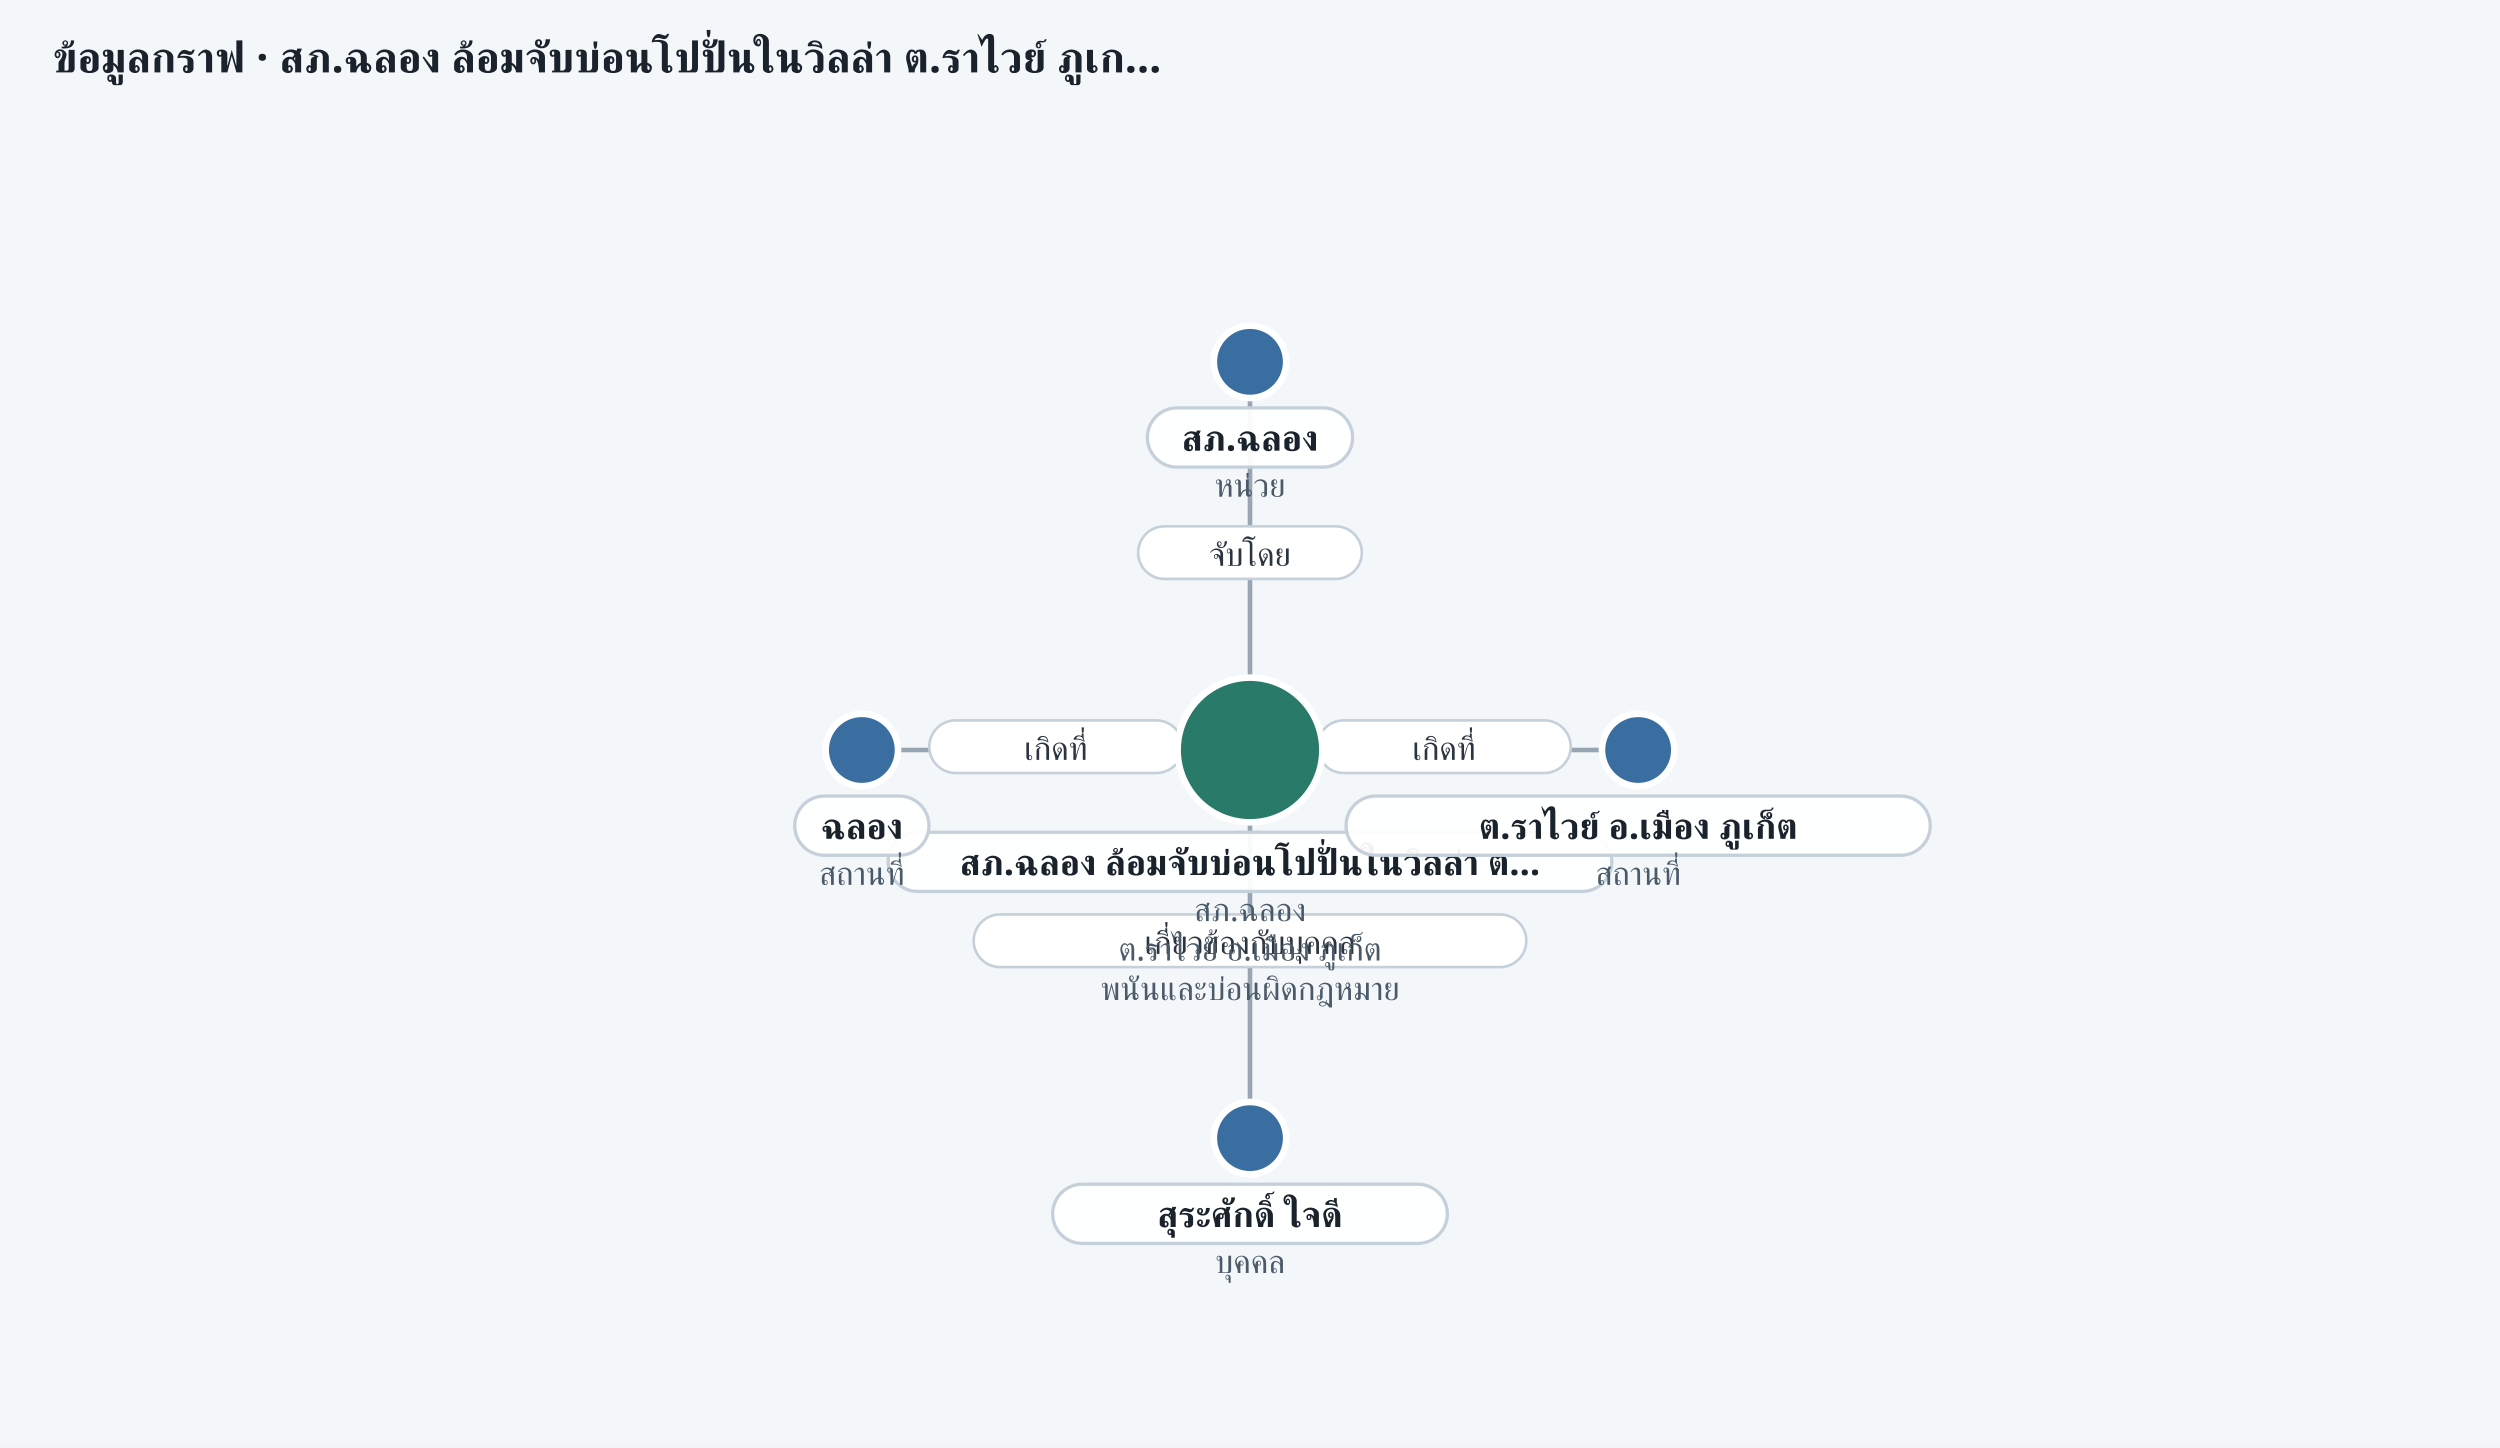
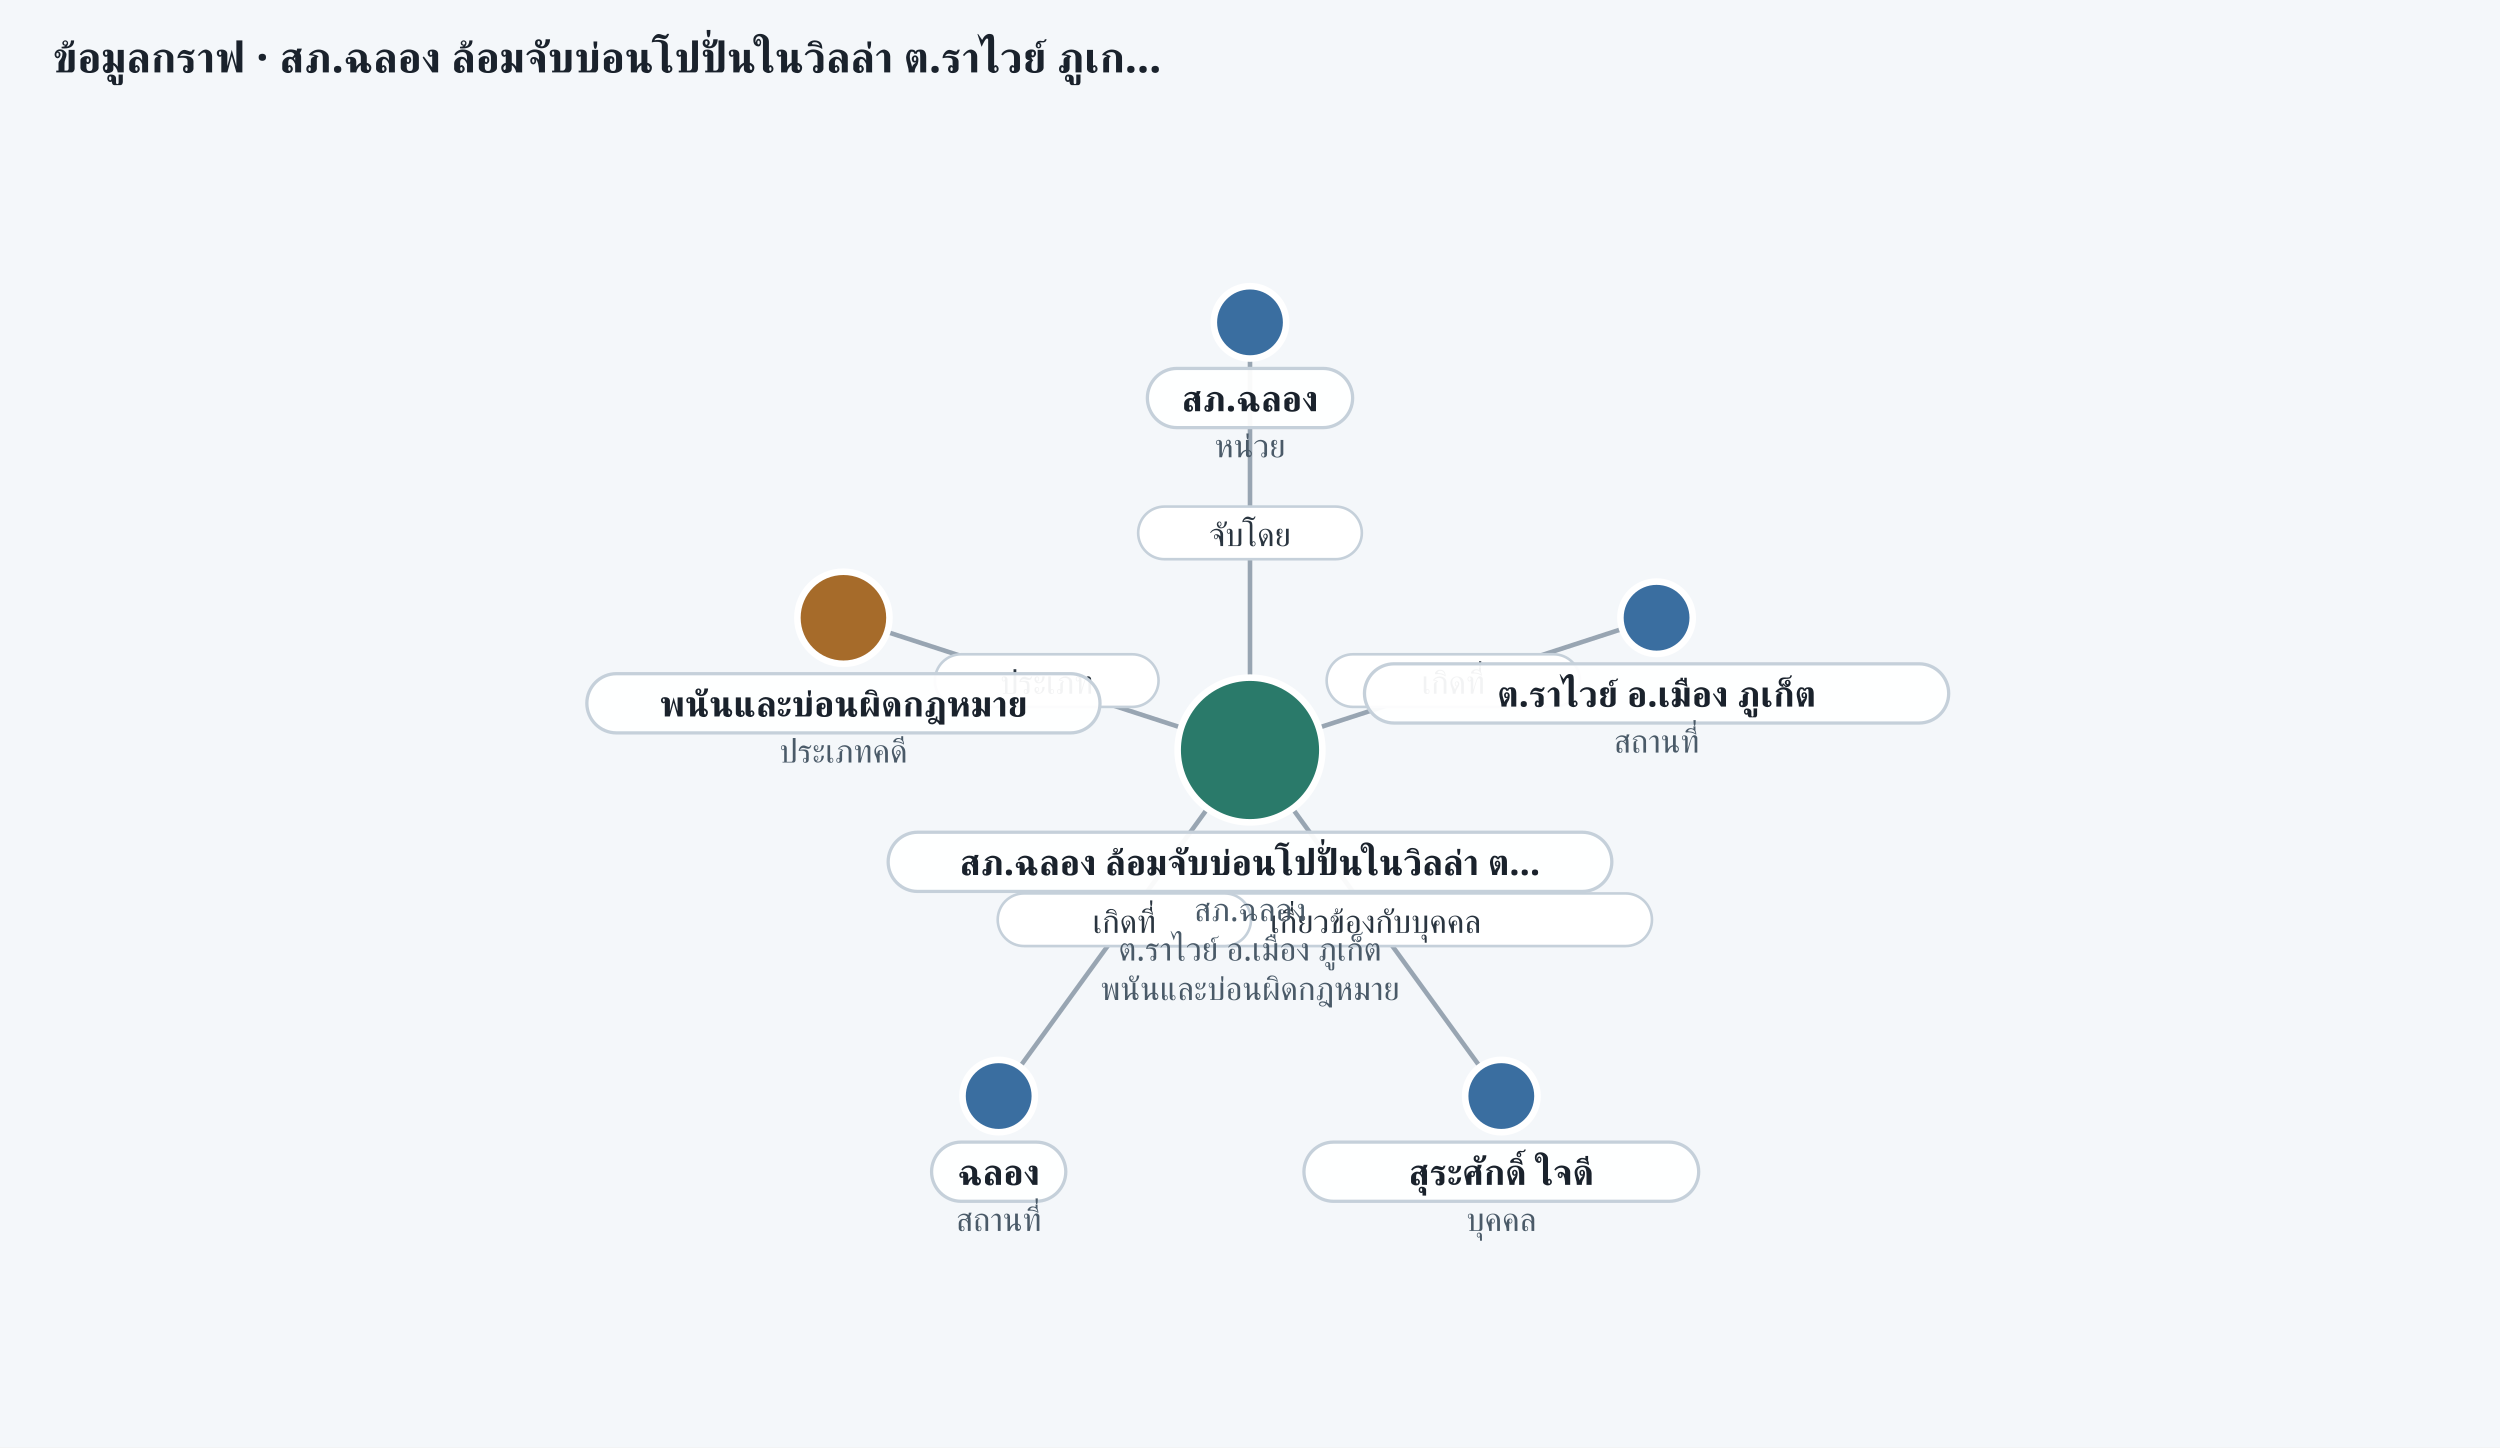
<svg xmlns="http://www.w3.org/2000/svg" width="760" height="440" viewBox="0 0 760 440" role="img" aria-label="ego graph 20261102-gamble-02">
  <rect width="100%" height="100%" fill="#f4f7fa" />
  <text x="16" y="22" font-size="13" font-weight="700" fill="#1a222c" font-family="Sarabun, Anuphan, sans-serif">ข้อมูลกราฟ · สภ.ฉลอง ล้อมจับบ่อนโปปั่นในวิลล่า ต.ราไวย์ ภูเก…</text>
-   <line x1="380.0" y1="228.0" x2="380.0" y2="110.0" stroke="#7a8a9a" stroke-width="1.4" opacity="0.75" />
-   <rect x="346.0" y="160.0" width="68.0" height="16" rx="8" fill="#fff" stroke="#c5d0da" stroke-width="0.8" />
-   <text x="380.0" y="172.0" text-anchor="middle" font-size="10" fill="#2a3540" font-family="Sarabun, Anuphan, sans-serif">จับโดย</text>
-   <line x1="380.0" y1="228.0" x2="498.0" y2="228.0" stroke="#7a8a9a" stroke-width="1.4" opacity="0.75" />
-   <rect x="400.5" y="219.0" width="77.0" height="16" rx="8" fill="#fff" stroke="#c5d0da" stroke-width="0.8" />
-   <text x="439.0" y="231.0" text-anchor="middle" font-size="10" fill="#2a3540" font-family="Sarabun, Anuphan, sans-serif">เกิดที่</text>
-   <line x1="380.0" y1="228.0" x2="380.0" y2="346.0" stroke="#7a8a9a" stroke-width="1.4" opacity="0.75" />
-   <rect x="296.0" y="278.0" width="168.0" height="16" rx="8" fill="#fff" stroke="#c5d0da" stroke-width="0.8" />
-   <text x="380.0" y="290.0" text-anchor="middle" font-size="10" fill="#2a3540" font-family="Sarabun, Anuphan, sans-serif">เกี่ยวข้องกับบุคคล</text>
-   <line x1="380.0" y1="228.0" x2="262.0" y2="228.0" stroke="#7a8a9a" stroke-width="1.4" opacity="0.75" />
-   <rect x="282.5" y="219.0" width="77.0" height="16" rx="8" fill="#fff" stroke="#c5d0da" stroke-width="0.8" />
-   <text x="321.0" y="231.0" text-anchor="middle" font-size="10" fill="#2a3540" font-family="Sarabun, Anuphan, sans-serif">เกิดที่</text>
+   <line x1="380.0" y1="228.0" x2="380.0" y2="98.0" stroke="#7a8a9a" stroke-width="1.4" opacity="0.75" />
+   <rect x="346.0" y="154.0" width="68.0" height="16" rx="8" fill="#fff" stroke="#c5d0da" stroke-width="0.8" />
+   <text x="380.0" y="166.0" text-anchor="middle" font-size="10" fill="#2a3540" font-family="Sarabun, Anuphan, sans-serif">จับโดย</text>
+   <line x1="380.0" y1="228.0" x2="503.6" y2="187.8" stroke="#7a8a9a" stroke-width="1.4" opacity="0.75" />
+   <rect x="403.3" y="198.9" width="77.0" height="16" rx="8" fill="#fff" stroke="#c5d0da" stroke-width="0.8" />
+   <text x="441.8" y="210.9" text-anchor="middle" font-size="10" fill="#2a3540" font-family="Sarabun, Anuphan, sans-serif">เกิดที่</text>
+   <line x1="380.0" y1="228.0" x2="456.4" y2="333.2" stroke="#7a8a9a" stroke-width="1.4" opacity="0.75" />
+   <rect x="334.2" y="271.6" width="168.0" height="16" rx="8" fill="#fff" stroke="#c5d0da" stroke-width="0.8" />
+   <text x="418.2" y="283.6" text-anchor="middle" font-size="10" fill="#2a3540" font-family="Sarabun, Anuphan, sans-serif">เกี่ยวข้องกับบุคคล</text>
+   <line x1="380.0" y1="228.0" x2="303.6" y2="333.2" stroke="#7a8a9a" stroke-width="1.4" opacity="0.75" />
+   <rect x="303.3" y="271.6" width="77.0" height="16" rx="8" fill="#fff" stroke="#c5d0da" stroke-width="0.8" />
+   <text x="341.8" y="283.6" text-anchor="middle" font-size="10" fill="#2a3540" font-family="Sarabun, Anuphan, sans-serif">เกิดที่</text>
+   <line x1="380.0" y1="228.0" x2="256.4" y2="187.8" stroke="#7a8a9a" stroke-width="1.4" opacity="0.75" />
+   <rect x="284.2" y="198.9" width="68.0" height="16" rx="8" fill="#fff" stroke="#c5d0da" stroke-width="0.8" />
+   <text x="318.2" y="210.9" text-anchor="middle" font-size="10" fill="#2a3540" font-family="Sarabun, Anuphan, sans-serif">ประเภท</text>
  <circle cx="380.0" cy="228.0" r="22" fill="#2a7a6a" stroke="#fff" stroke-width="2" />
  <rect x="270.0" y="253.0" width="220.0" height="18" rx="9" fill="rgba(255,255,255,0.94)" stroke="#c5d0da" />
  <text x="380.0" y="266.0" text-anchor="middle" font-size="11" font-weight="600" fill="#1a222c" font-family="Sarabun, Anuphan, sans-serif">สภ.ฉลอง ล้อมจับบ่อนโปปั่นในวิลล่า ต…</text>
  <text x="380.0" y="280.0" text-anchor="middle" font-size="10" fill="#4a5a68" font-family="Sarabun, Anuphan, sans-serif">สภ.ฉลอง</text>
  <text x="380.0" y="292.0" text-anchor="middle" font-size="10" fill="#4a5a68" font-family="Sarabun, Anuphan, sans-serif">ต.ราไวย์ อ.เมือง ภูเก็ต</text>
  <text x="380.0" y="304.0" text-anchor="middle" font-size="10" fill="#4a5a68" font-family="Sarabun, Anuphan, sans-serif">พนันและบ่อนผิดกฎหมาย</text>
-   <circle cx="380.0" cy="110.0" r="11" fill="#3a6ea0" stroke="#fff" stroke-width="2" />
-   <rect x="348.8" y="124.0" width="62.4" height="18" rx="9" fill="rgba(255,255,255,0.94)" stroke="#c5d0da" />
-   <text x="380.0" y="137.0" text-anchor="middle" font-size="11" font-weight="600" fill="#1a222c" font-family="Sarabun, Anuphan, sans-serif">สภ.ฉลอง</text>
-   <text x="380.0" y="151.0" text-anchor="middle" font-size="10" fill="#4a5a68" font-family="Sarabun, Anuphan, sans-serif">หน่วย</text>
-   <circle cx="498.0" cy="228.0" r="11" fill="#3a6ea0" stroke="#fff" stroke-width="2" />
-   <rect x="409.2" y="242.0" width="177.6" height="18" rx="9" fill="rgba(255,255,255,0.94)" stroke="#c5d0da" />
-   <text x="498.0" y="255.0" text-anchor="middle" font-size="11" font-weight="600" fill="#1a222c" font-family="Sarabun, Anuphan, sans-serif">ต.ราไวย์ อ.เมือง ภูเก็ต</text>
-   <text x="498.0" y="269.0" text-anchor="middle" font-size="10" fill="#4a5a68" font-family="Sarabun, Anuphan, sans-serif">สถานที่</text>
-   <circle cx="380.0" cy="346.0" r="11" fill="#3a6ea0" stroke="#fff" stroke-width="2" />
-   <rect x="320.0" y="360.0" width="120.0" height="18" rx="9" fill="rgba(255,255,255,0.94)" stroke="#c5d0da" />
-   <text x="380.0" y="373.0" text-anchor="middle" font-size="11" font-weight="600" fill="#1a222c" font-family="Sarabun, Anuphan, sans-serif">สุระศักดิ์ ใจดี</text>
-   <text x="380.0" y="387.0" text-anchor="middle" font-size="10" fill="#4a5a68" font-family="Sarabun, Anuphan, sans-serif">บุคคล</text>
-   <circle cx="262.0" cy="228.0" r="11" fill="#3a6ea0" stroke="#fff" stroke-width="2" />
-   <rect x="241.6" y="242.0" width="40.8" height="18" rx="9" fill="rgba(255,255,255,0.94)" stroke="#c5d0da" />
-   <text x="262.0" y="255.0" text-anchor="middle" font-size="11" font-weight="600" fill="#1a222c" font-family="Sarabun, Anuphan, sans-serif">ฉลอง</text>
-   <text x="262.0" y="269.0" text-anchor="middle" font-size="10" fill="#4a5a68" font-family="Sarabun, Anuphan, sans-serif">สถานที่</text>
+   <circle cx="380.0" cy="98.0" r="11" fill="#3a6ea0" stroke="#fff" stroke-width="2" />
+   <rect x="348.8" y="112.0" width="62.4" height="18" rx="9" fill="rgba(255,255,255,0.94)" stroke="#c5d0da" />
+   <text x="380.0" y="125.0" text-anchor="middle" font-size="11" font-weight="600" fill="#1a222c" font-family="Sarabun, Anuphan, sans-serif">สภ.ฉลอง</text>
+   <text x="380.0" y="139.0" text-anchor="middle" font-size="10" fill="#4a5a68" font-family="Sarabun, Anuphan, sans-serif">หน่วย</text>
+   <circle cx="503.6" cy="187.8" r="11" fill="#3a6ea0" stroke="#fff" stroke-width="2" />
+   <rect x="414.8" y="201.8" width="177.6" height="18" rx="9" fill="rgba(255,255,255,0.94)" stroke="#c5d0da" />
+   <text x="503.6" y="214.8" text-anchor="middle" font-size="11" font-weight="600" fill="#1a222c" font-family="Sarabun, Anuphan, sans-serif">ต.ราไวย์ อ.เมือง ภูเก็ต</text>
+   <text x="503.6" y="228.8" text-anchor="middle" font-size="10" fill="#4a5a68" font-family="Sarabun, Anuphan, sans-serif">สถานที่</text>
+   <circle cx="456.4" cy="333.2" r="11" fill="#3a6ea0" stroke="#fff" stroke-width="2" />
+   <rect x="396.4" y="347.2" width="120.0" height="18" rx="9" fill="rgba(255,255,255,0.94)" stroke="#c5d0da" />
+   <text x="456.4" y="360.2" text-anchor="middle" font-size="11" font-weight="600" fill="#1a222c" font-family="Sarabun, Anuphan, sans-serif">สุระศักดิ์ ใจดี</text>
+   <text x="456.4" y="374.2" text-anchor="middle" font-size="10" fill="#4a5a68" font-family="Sarabun, Anuphan, sans-serif">บุคคล</text>
+   <circle cx="303.6" cy="333.2" r="11" fill="#3a6ea0" stroke="#fff" stroke-width="2" />
+   <rect x="283.2" y="347.2" width="40.8" height="18" rx="9" fill="rgba(255,255,255,0.94)" stroke="#c5d0da" />
+   <text x="303.6" y="360.2" text-anchor="middle" font-size="11" font-weight="600" fill="#1a222c" font-family="Sarabun, Anuphan, sans-serif">ฉลอง</text>
+   <text x="303.6" y="374.2" text-anchor="middle" font-size="10" fill="#4a5a68" font-family="Sarabun, Anuphan, sans-serif">สถานที่</text>
+   <circle cx="256.4" cy="187.8" r="14" fill="#a66b2a" stroke="#fff" stroke-width="2" />
+   <rect x="178.4" y="204.8" width="156.0" height="18" rx="9" fill="rgba(255,255,255,0.94)" stroke="#c5d0da" />
+   <text x="256.4" y="217.8" text-anchor="middle" font-size="11" font-weight="600" fill="#1a222c" font-family="Sarabun, Anuphan, sans-serif">พนันและบ่อนผิดกฎหมาย</text>
+   <text x="256.4" y="231.8" text-anchor="middle" font-size="10" fill="#4a5a68" font-family="Sarabun, Anuphan, sans-serif">ประเภทคดี</text>
</svg>
